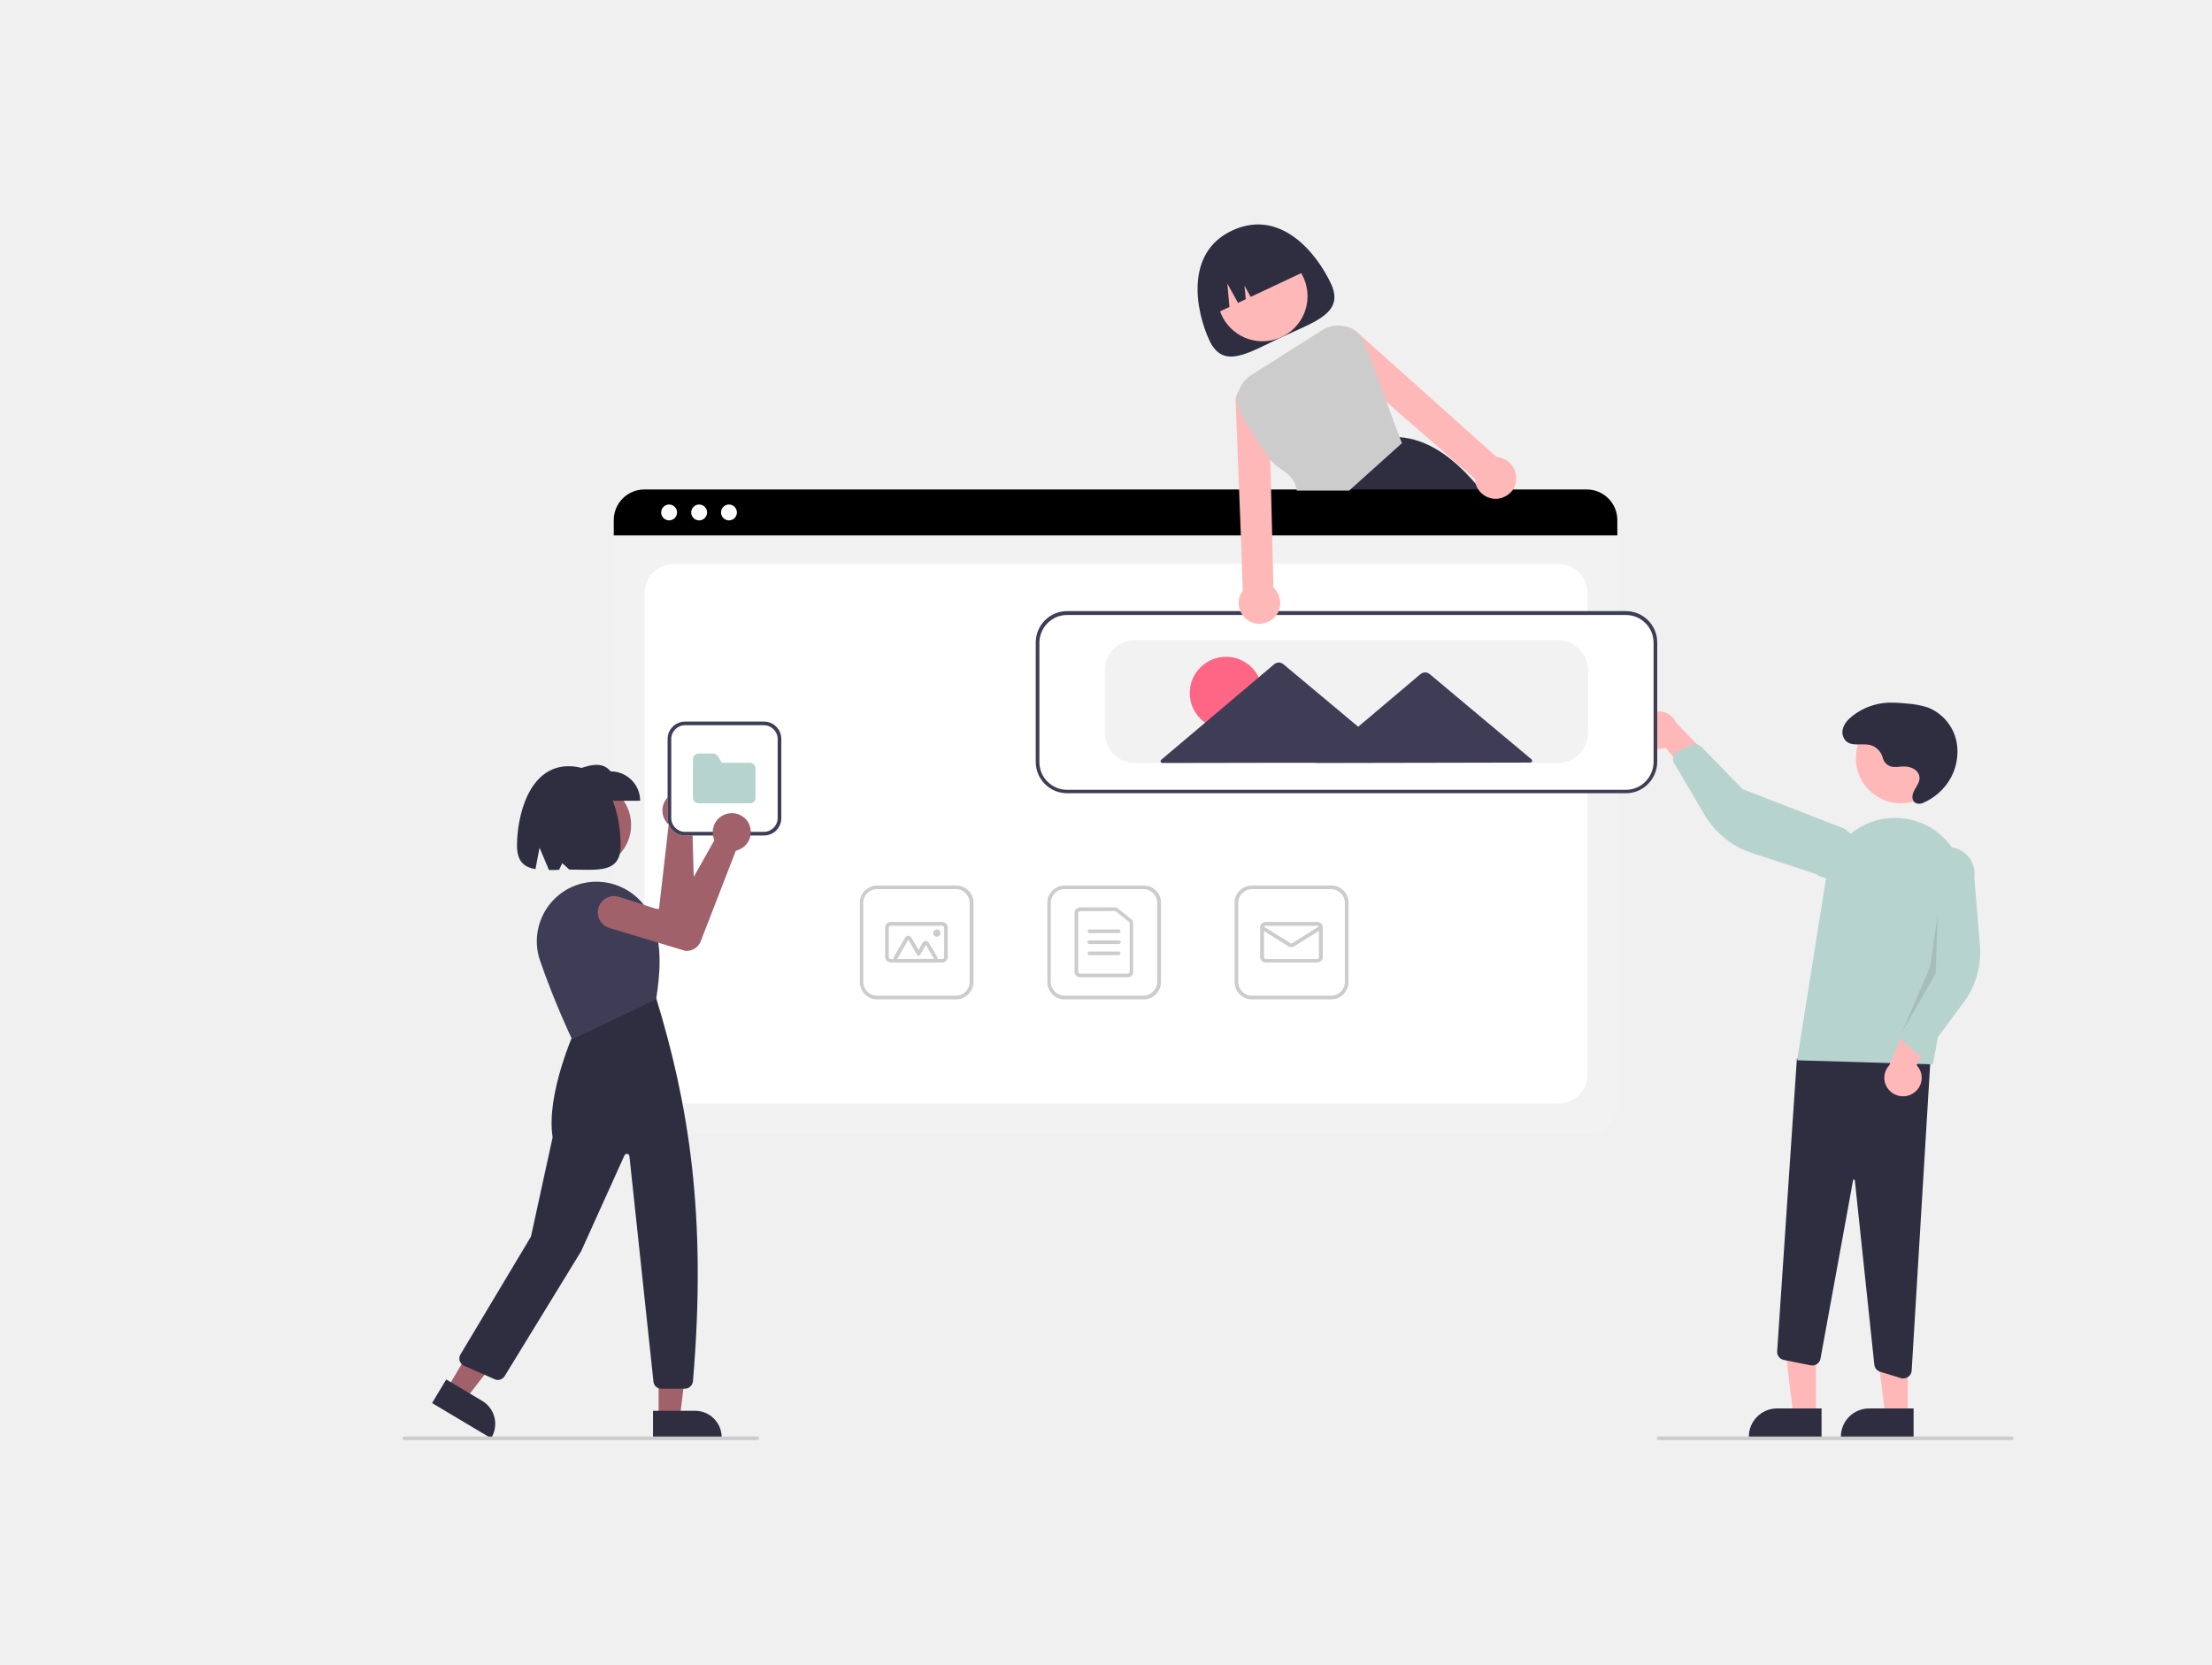
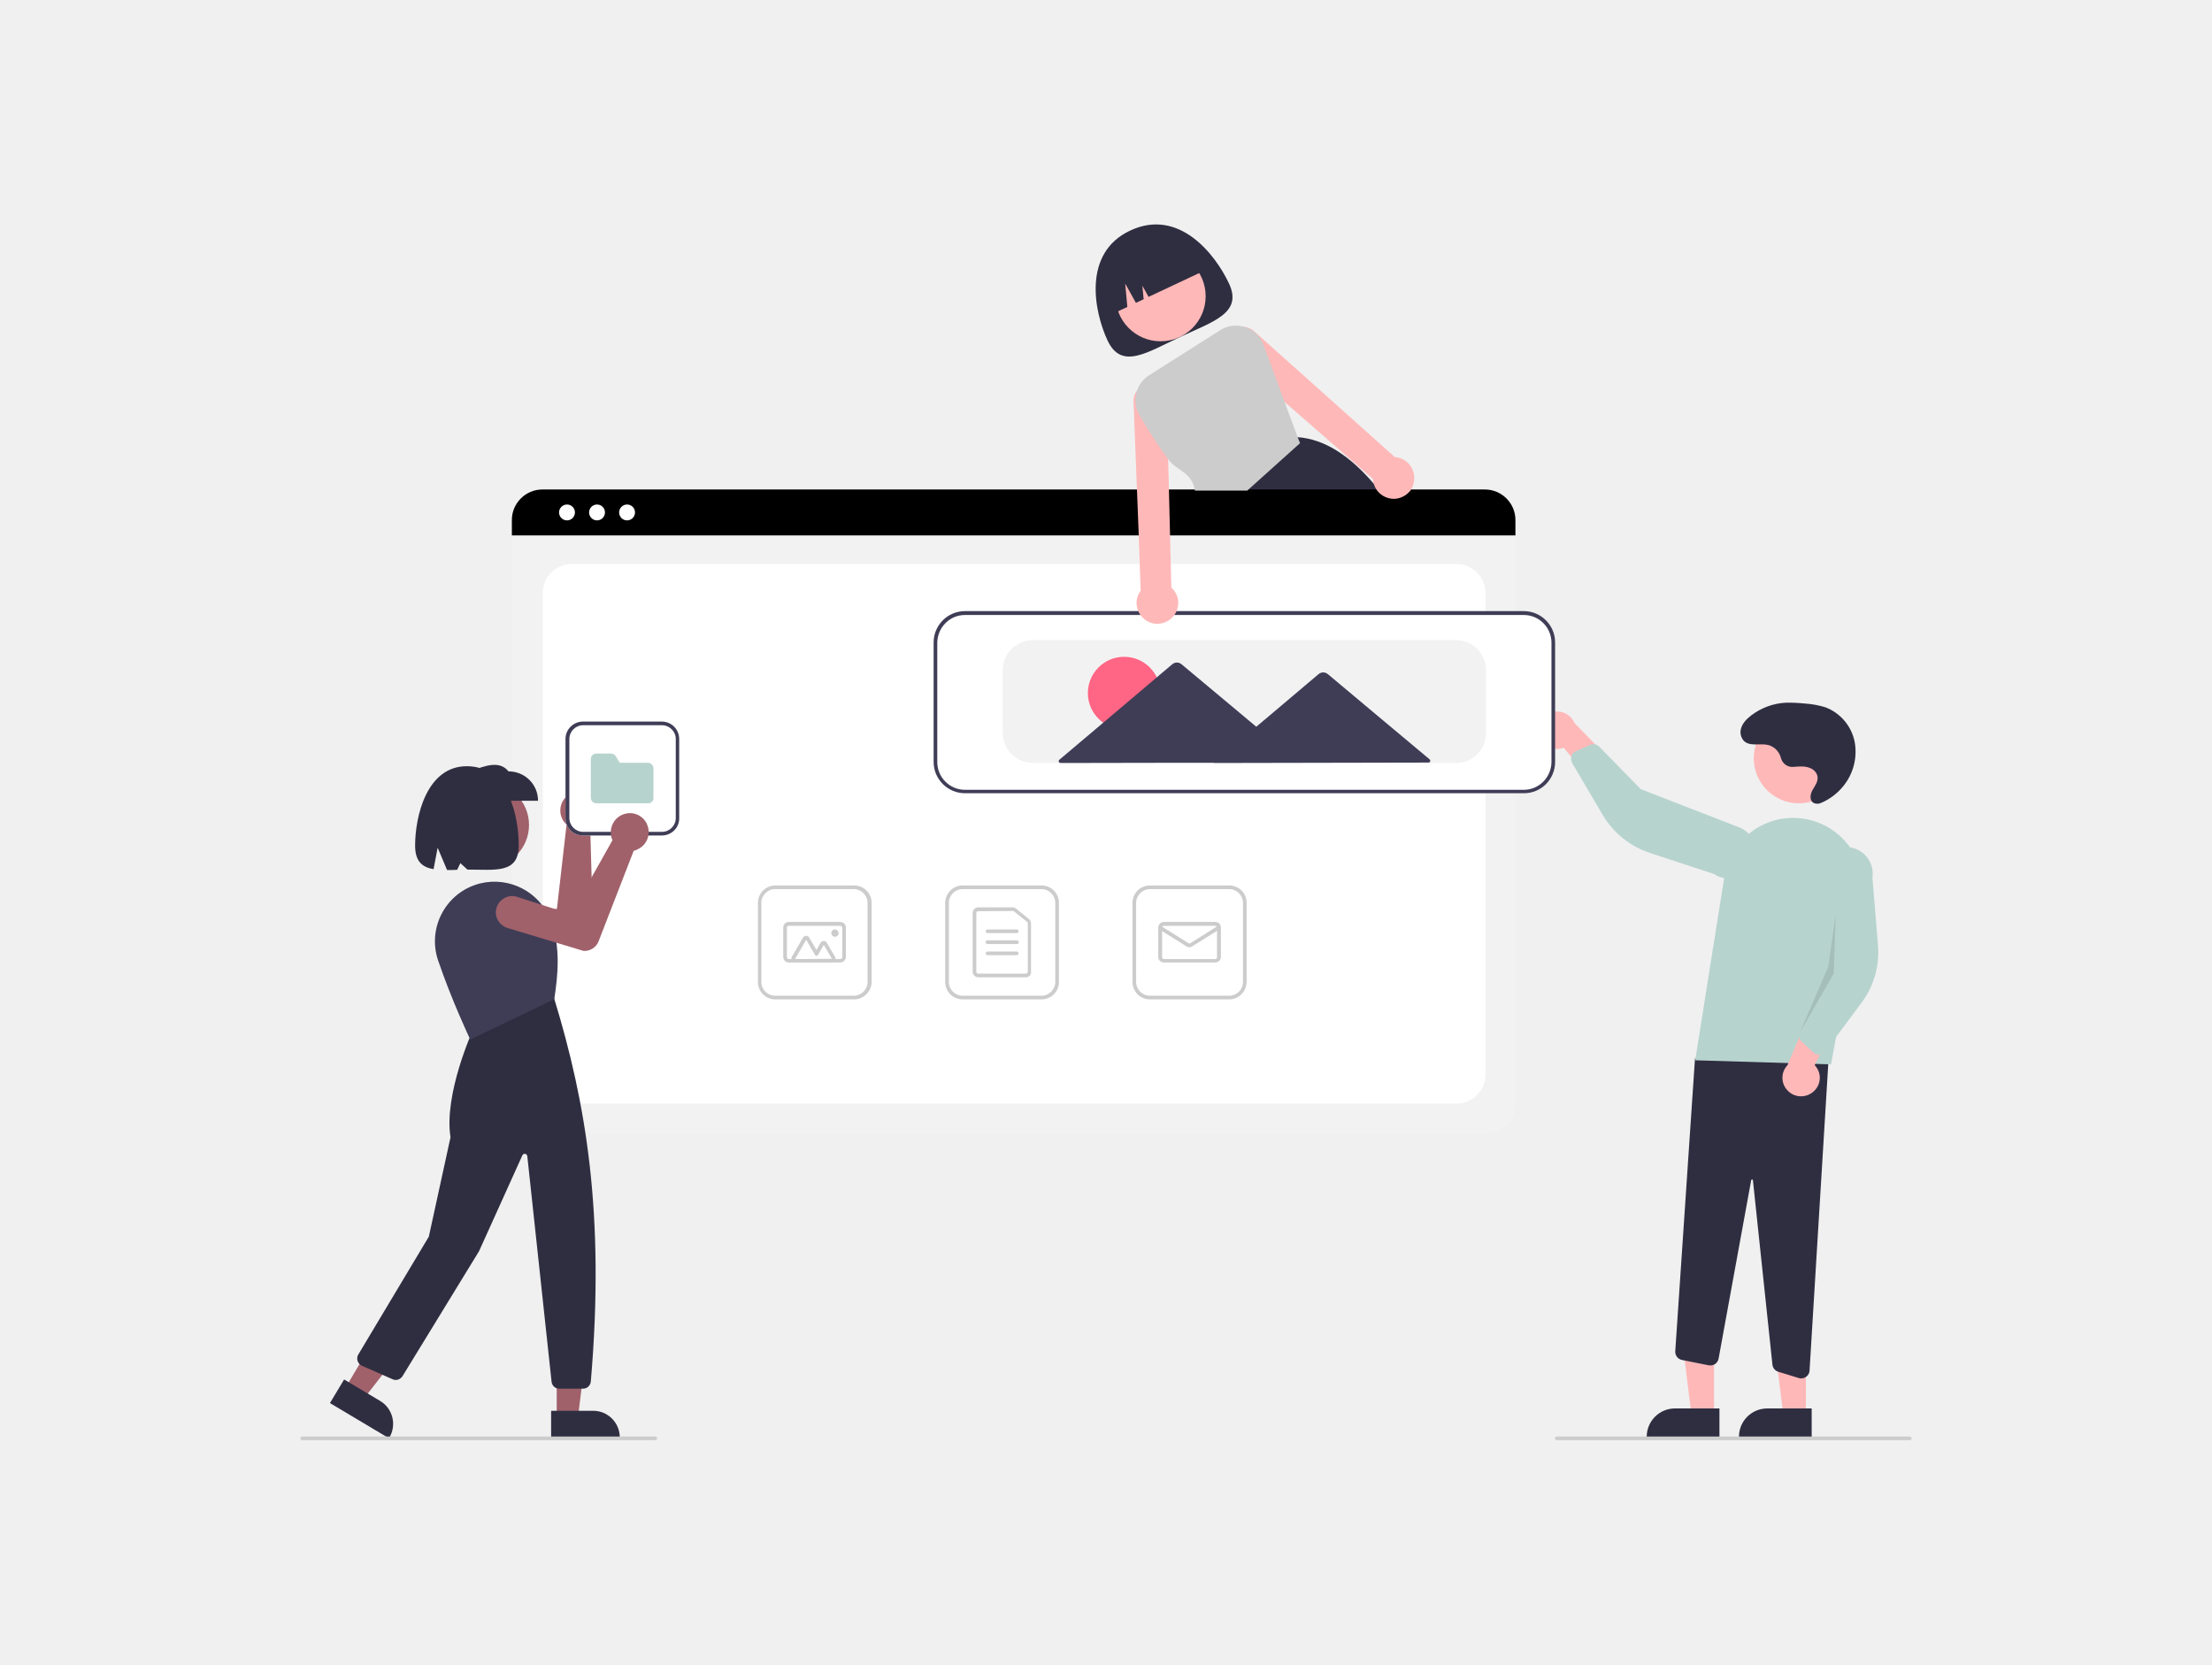
<svg xmlns="http://www.w3.org/2000/svg" version="1.1" id="Capa_1" x="0px" y="0px" viewBox="0 0 1031.1 776.1" style="enable-background:new 0 0 1031.1 776.1;" xml:space="preserve">
  <style type="text/css">
	.st0{fill:#2F2E41;}
	.st1{fill:#FFB8B8;}
	.st2{fill:#F2F2F2;}
	.st3{fill:#FFFFFF;}
	.st4{fill:#CCCCCC;}
	.st5{fill:#B7D3CE;}
	.st6{opacity:0.1;enable-background:new    ;}
	.st7{fill:#3F3D56;}
	.st8{fill:#FF6584;}
	.st9{fill:#A0616A;}
</style>
  <g id="Grupo_509">
-     <path id="Trazado_1062" class="st0" d="M620.4,132.2c6.4,13.7-7.2,17.6-22.8,24.9c-15.6,7.3-27.3,15.4-33.8,1.7   c-6.4-13.7-11.7-40.9,10.5-51.3C597.1,96.8,614,118.5,620.4,132.2z" />
-     <circle id="Elipse_178" class="st1" cx="588.5" cy="138.1" r="21" />
-     <path id="Trazado_1063" class="st0" d="M692.7,231.4c-0.7-0.9-1.5-1.9-2.2-2.8c-1-1.2-1.9-2.3-2.9-3.4   c-10.9-12.6-22.5-20.5-35.3-21.4h-0.2l-25.5,24.8l-8.6,8.4l0.2,0.5l4.7,11.6h81.8C701.1,243,697,237.1,692.7,231.4z" />
-     <path id="Trazado_1064" class="st0" d="M565.6,146.6L565.6,146.6l7.5-3.5l-1-10.9l5,9l3.6-1.7l-0.6-6.3l2.9,5.2l26.8-12.6l0,0   c-5.2-11.1-18.5-15.9-29.6-10.7l0,0l-3.9,1.9C565.2,122.2,560.4,135.5,565.6,146.6z" />
-     <path id="Trazado_1065" class="st2" d="M739.9,528.6H300.5c-7.8,0-14.1-6.3-14.1-14.1V250.4c0-5.7,4.6-10.4,10.3-10.4c0,0,0,0,0,0   h446.8c5.8,0,10.5,4.7,10.5,10.5v263.9C754,522.3,747.7,528.6,739.9,528.6L739.9,528.6z" />
-     <path id="Trazado_1066" class="st3" d="M314.2,514.5h412.1c7.6,0,13.7-6.1,13.7-13.7V276.6c0-7.6-6.1-13.7-13.7-13.7H314.2   c-7.6,0-13.7,6.1-13.7,13.7v224.2C300.4,508.3,306.6,514.5,314.2,514.5z" />
-     <path id="Trazado_1067" d="M753.9,249.6H286.1v-7.2c0-7.8,6.4-14.2,14.2-14.2h439.4c7.8,0,14.2,6.4,14.2,14.2V249.6z" />
-     <circle id="Elipse_179" class="st3" cx="311.9" cy="238.9" r="3.7" />
-     <circle id="Elipse_180" class="st3" cx="325.9" cy="238.9" r="3.7" />
-     <circle id="Elipse_181" class="st3" cx="339.8" cy="238.9" r="3.7" />
-     <path id="Trazado_1068" class="st4" d="M533.1,465.9h-36.8c-4.5,0-8.1-3.6-8.1-8.1v-36.9c0-4.5,3.7-8.1,8.1-8.1h36.8   c4.5,0,8.1,3.6,8.1,8.1v36.9C541.2,462.2,537.6,465.9,533.1,465.9z M496.2,414.5c-3.5,0-6.4,2.9-6.4,6.4l0,0v36.9   c0,3.5,2.9,6.4,6.4,6.4h36.8c3.5,0,6.4-2.9,6.4-6.4v-36.9c0-3.5-2.9-6.4-6.4-6.4l0,0L496.2,414.5z" />
-     <path id="Trazado_1069" class="st4" d="M525.8,455.6h-22.3c-1.4,0-2.6-1.1-2.6-2.6v-27.4c0-1.4,1.2-2.6,2.6-2.6h16.1   c0.6,0,1.2,0.2,1.6,0.6l6.1,4.9c0.6,0.5,0.9,1.2,0.9,2V453C528.3,454.4,527.2,455.6,525.8,455.6z M503.5,424.8   c-0.5,0-0.9,0.4-0.9,0.9V453c0,0.5,0.4,0.9,0.8,0.9h22.3c0.5,0,0.9-0.4,0.9-0.9v-22.5c0-0.3-0.1-0.5-0.3-0.7l-6.1-4.9   c-0.2-0.1-0.3-0.2-0.5-0.2L503.5,424.8z" />
-     <path id="Trazado_1070" class="st4" d="M521.5,435h-13.7c-0.5,0-0.8-0.4-0.8-0.9c0-0.4,0.3-0.7,0.7-0.8h13.8c0.5,0,0.8,0.5,0.8,0.9   C522.2,434.7,521.9,435,521.5,435z" />
-     <path id="Trazado_1071" class="st4" d="M521.5,440.1h-13.7c-0.5,0-0.9-0.4-0.9-0.8c0-0.5,0.4-0.9,0.8-0.9h13.8   c0.5,0,0.9,0.4,0.9,0.9C522.4,439.8,522,440.1,521.5,440.1z" />
-     <path id="Trazado_1072" class="st4" d="M521.5,445.3h-13.7c-0.5,0-0.8-0.4-0.8-0.9c0-0.4,0.3-0.7,0.7-0.8h13.8   c0.5,0,0.8,0.5,0.8,0.9C522.2,444.9,521.9,445.3,521.5,445.3z" />
-     <path id="Trazado_1073" class="st4" d="M620.5,465.9h-36.9c-4.5,0-8.1-3.6-8.1-8.1c0,0,0,0,0,0v-36.9c0-4.5,3.6-8.1,8.1-8.1   c0,0,0,0,0,0h36.9c4.5,0,8.1,3.6,8.1,8.1c0,0,0,0,0,0v36.9C628.6,462.2,625,465.9,620.5,465.9z M583.6,414.5   c-3.5,0-6.4,2.9-6.4,6.4v36.9c0,3.5,2.9,6.4,6.4,6.4h36.9c3.5,0,6.4-2.9,6.4-6.4v-36.9c0-3.5-2.9-6.4-6.4-6.4L583.6,414.5z" />
-     <path id="Trazado_1074" class="st4" d="M614,448.7h-24c-1.4,0-2.6-1.1-2.6-2.6v-13.7c0-1.4,1.2-2.6,2.6-2.6h24   c1.4,0,2.6,1.1,2.6,2.6l0,0v13.7C616.6,447.6,615.5,448.7,614,448.7z M590,431.6c-0.5,0-0.8,0.4-0.8,0.9v13.7   c0,0.5,0.4,0.9,0.8,0.9h24c0.5,0,0.8-0.4,0.8-0.9v-13.7c0-0.5-0.4-0.9-0.8-0.9H590z" />
-     <path id="Trazado_1075" class="st4" d="M602,441.6c-0.5,0-1-0.1-1.4-0.4l-12.8-8c-0.4-0.3-0.5-0.8-0.3-1.2c0.3-0.4,0.8-0.5,1.2-0.3   l0,0l12.8,8c0.3,0.2,0.6,0.2,0.9,0l12.7-8c0.4-0.3,0.9-0.1,1.2,0.3c0.3,0.4,0.1,0.9-0.3,1.2l0,0l-12.8,8   C603,441.4,602.6,441.6,602,441.6L602,441.6z" />
-     <path id="Trazado_1076" class="st4" d="M445.7,465.9h-36.8c-4.5,0-8.1-3.6-8.1-8.1v-36.9c0-4.5,3.7-8.1,8.1-8.1h36.8   c4.5,0,8.1,3.6,8.1,8.1v36.9C453.8,462.2,450.1,465.9,445.7,465.9z M408.8,414.5c-3.5,0-6.4,2.9-6.4,6.4l0,0v36.9   c0,3.5,2.9,6.4,6.4,6.4h36.8c3.5,0,6.4-2.9,6.4-6.4v-36.9c0-3.5-2.9-6.4-6.4-6.4l0,0L408.8,414.5z" />
-     <path id="Trazado_1077" class="st4" d="M439.2,448.7h-24c-1.4,0-2.6-1.1-2.6-2.6v-13.7c0-1.4,1.1-2.6,2.6-2.6l0,0h24   c1.4,0,2.6,1.1,2.6,2.6v13.7C441.8,447.6,440.6,448.7,439.2,448.7z M415.2,431.6c-0.5,0-0.9,0.4-0.9,0.9v13.7   c0,0.5,0.4,0.9,0.9,0.9h24c0.5,0,0.9-0.4,0.9-0.9v-13.7c0-0.5-0.4-0.9-0.9-0.9H415.2z" />
-     <path id="Trazado_1078" class="st4" d="M435.4,448.7h-17.2c-0.9,0-1.7-0.8-1.7-1.7c0-0.3,0.1-0.6,0.2-0.9l5.2-9   c0.5-0.8,1.5-1.1,2.3-0.6c0.3,0.1,0.5,0.4,0.6,0.6l3.4,5.8l1.9-3.4c0.5-0.8,1.5-1.1,2.3-0.6c0.3,0.2,0.5,0.4,0.6,0.6l3.8,6.5   c0.5,0.8,0.2,1.9-0.6,2.3c0,0,0,0,0,0C436,448.7,435.7,448.7,435.4,448.7L435.4,448.7z M435.4,447L435.4,447l-3.8-6.5l-2.7,4.7   c-0.2,0.3-0.4,0.4-0.7,0.4l0,0c-0.3,0-0.6-0.2-0.7-0.4l-4.1-7.1l-5.2,9L435.4,447z" />
-     <circle id="Elipse_182" class="st4" cx="436.7" cy="435" r="1.7" />
-     <path id="Trazado_1079" class="st1" d="M846.5,660H836l-5-40.5h15.5V660z" />
-     <path id="Trazado_1080" class="st0" d="M849.1,670.2h-33.9v-0.4c0-7.3,5.9-13.2,13.2-13.2h20.7L849.1,670.2z" />
-     <path id="Trazado_1081" class="st1" d="M889.3,660h-10.5l-5-40.5h15.5V660z" />
-     <path id="Trazado_1082" class="st0" d="M892,670.2h-33.9v-0.4c0-7.3,5.9-13.2,13.2-13.2H892V670.2z" />
-     <path id="Trazado_1083" class="st0" d="M886.2,642.5l-9.8-3c-1.5-0.5-2.5-1.7-2.7-3.3l-9.1-86c0-0.2-0.3-0.4-0.5-0.3   c-0.2,0-0.3,0.2-0.3,0.3l-15.2,83.2c-0.4,2.1-2.4,3.5-4.5,3.1c0,0,0,0,0,0H844l-12.5-2.5c-1.9-0.4-3.2-2.1-3.1-4l9.2-136.5   l62.7-6.8L891.1,639c-0.1,2.1-2,3.7-4.1,3.6C886.7,642.6,886.4,642.6,886.2,642.5L886.2,642.5z" />
-     <circle id="Elipse_183" class="st1" cx="886.1" cy="353.5" r="21" />
-     <path id="Trazado_1084" class="st5" d="M837.7,494.3l13.6-85.6c2.8-17.7,19.4-29.8,37.1-27c1.4,0.2,2.7,0.5,4,0.9l0,0   c16,4.6,25.9,20.7,22.8,37.1L901,496.2L837.7,494.3z" />
-     <path id="Trazado_1085" class="st1" d="M891.9,509.6c4-2.6,5.1-8,2.4-11.9c0,0,0,0,0,0c-0.3-0.4-0.6-0.8-0.9-1.2l14-27.2l-15.8,1.7   l-10.9,25.6c-3.3,3.5-3.1,9,0.5,12.2C884.1,511.5,888.6,511.9,891.9,509.6L891.9,509.6z" />
-     <path id="Trazado_1086" class="st5" d="M894.9,491.7c-0.8-0.1-1.5-0.5-2.1-1l-5.4-5c-1.2-1.1-1.6-2.8-0.9-4.3l10.7-25.5l-1.5-50.3   c0.9-6.8,7.2-11.6,14-10.6s11.6,7.2,10.6,14l2.6,31.6c0.8,9.6-1.9,19.2-7.7,26.9l-16.8,22.6c-0.6,0.9-1.6,1.4-2.7,1.6   C895.5,491.7,895.2,491.7,894.9,491.7z" />
-     <path id="Trazado_1087" class="st1" d="M764.9,342.1c0.9,4.7,5.4,7.8,10,6.9c0.5-0.1,1-0.2,1.5-0.4l19.6,23.5l4.6-15.2l-19.3-20   c-1.9-4.4-7-6.4-11.4-4.5C766.2,334,764.1,338.1,764.9,342.1z" />
-     <path id="Trazado_1088" class="st5" d="M780.2,351.8c0.4-0.7,1-1.2,1.7-1.5l6.7-3c1.5-0.7,3.2-0.3,4.4,0.8l19.3,19.8l46.9,18.2   c6.1,3.2,8.4,10.7,5.3,16.8c-3.2,6.1-10.7,8.4-16.8,5.3c-0.4-0.2-0.8-0.4-1.1-0.7l0,0l-30.1-9.9c-9.1-3-16.9-9.3-21.8-17.5   l-14.3-24.3c-0.6-0.9-0.7-2.1-0.4-3.1C780,352.3,780.1,352.1,780.2,351.8L780.2,351.8z" />
-     <path id="Trazado_1089" class="st6" d="M903.2,426.5l-0.9,27.4l-15.8,27.4l13.2-30.6L903.2,426.5z" />
-     <path id="Trazado_1090" class="st0" d="M883.7,357.5c-2.7,0.4-5.3-1.4-6-4c-0.7-3-3-5.4-6-6.2c-3.9-0.9-8.6,0.9-11.4-2   c-1.2-1.4-1.7-3.2-1.4-5c0.5-2.8,2.6-5,4.8-6.7c4.7-3.6,10.3-5.7,16.2-6c3-0.1,6.1,0.1,9.1,0.4c3.2,0.2,6.3,0.8,9.3,1.7   c7,2.6,12.2,8.7,13.7,16c1.4,7.3-0.5,14.9-5.2,20.7c-2.8,3.5-6.4,6.2-10.4,7.9c-1,0.5-2.1,0.5-3.1,0.2c-2.5-1-2.1-4.1-0.9-6.2   c1.2-2.2,3.1-4.4,2.1-7.1c-0.5-1.3-1.5-2.3-2.7-2.9c-2.5-1.3-5.3-1-8-0.7L883.7,357.5z" />
-     <path id="Trazado_1091" class="st3" d="M757.9,369.4H497.4c-7.8,0-14.1-6.3-14.1-14.1v-55.7c0-7.8,6.3-14.1,14.1-14.1h260.5   c7.8,0,14.1,6.3,14.1,14.1v55.7C772,363,765.7,369.4,757.9,369.4z" />
-     <path id="Trazado_1092" class="st7" d="M757.9,369.8H497.4c-8,0-14.6-6.5-14.6-14.6v-55.7c0-8,6.5-14.6,14.6-14.6h260.5   c8,0,14.6,6.5,14.6,14.6v55.7C772.4,363.3,765.9,369.8,757.9,369.8z M497.4,286.7c-7.1,0-12.8,5.8-12.9,12.9v55.7   c0,7.1,5.8,12.9,12.9,12.9h260.5c7.1,0,12.8-5.8,12.9-12.9v-55.7c0-7.1-5.8-12.9-12.9-12.9H497.4z" />
-     <path id="Trazado_1093" class="st2" d="M726.2,355.7H529.1c-7.8,0-14.1-6.3-14.1-14.1v-29.1c0-7.8,6.3-14.1,14.1-14.1h197.1   c7.8,0,14.1,6.3,14.1,14.1v29.1C740.3,349.3,734,355.7,726.2,355.7L726.2,355.7z" />
-     <circle id="Elipse_184" class="st8" cx="571.5" cy="323.1" r="16.9" />
-     <path id="Trazado_1094" class="st7" d="M713.9,354l-23.9-20l-23.5-19.7c-1.3-1.1-3.1-1.1-4.4,0L638.8,334l-5.7,4.8l-8.6-7.2   l-26.2-21.9c-1.3-1.1-3.1-1.1-4.4,0l-26.1,22.1l-26.5,22.4c-0.4,0.3-0.4,0.8-0.1,1.2c0.2,0.2,0.4,0.3,0.7,0.3l54.3-0.1h17.2   l-0.2,0.1l51.3-0.1l48.9-0.1c0.5,0,0.8-0.4,0.8-0.8c0,0,0,0,0,0c0-0.3-0.1-0.5-0.3-0.7L713.9,354z" />
-     <path id="Trazado_1095" class="st4" d="M937.7,671.4H773.2c-0.5,0-0.9-0.4-0.9-0.8s0.4-0.9,0.8-0.9h164.6c0.5,0,0.9,0.4,0.9,0.9   C938.5,671.1,938.2,671.4,937.7,671.4z" />
-     <path id="Trazado_1096" class="st1" d="M705.3,217.7c-1.4-2.3-3.6-3.8-6.2-4.4c-0.5-0.1-0.9-0.2-1.4-0.2l-65.3-58.4   c-1.3-1.3-3-2.1-4.8-2.3c-0.4,0-0.7,0-1.1,0c-4.3,0.2-7.6,3.8-7.4,8.1c0.1,1.9,0.9,3.8,2.3,5.2l25,21.8l41.1,35.8   c0,0.7,0.1,1.3,0.3,2c1,3.9,4.3,6.7,8.3,7.2c1.8,0.2,3.6-0.1,5.2-0.9c1.3-0.6,2.4-1.5,3.3-2.5c0.1-0.1,0.2-0.2,0.3-0.3   C707.2,225.5,707.4,221.1,705.3,217.7L705.3,217.7z" />
-     <path id="Trazado_1097" class="st1" d="M593.6,273.9l-0.6-24.7l-0.5-20.5l-0.4-14.4l-0.7-28c-0.4-4.3-4.2-7.4-8.5-7   c-1.9,0.2-3.7,1.1-5,2.5c-0.2,0.3-0.4,0.5-0.6,0.8c-1.1,1.5-1.5,3.4-1.3,5.2l1.6,40.9l0.8,20.5l0.9,26.2c-0.3,0.4-0.5,0.8-0.8,1.2   c-2.5,4.7-0.6,10.6,4.1,13.1c4.7,2.5,10.6,0.6,13.1-4.1C597.7,281.6,596.8,276.9,593.6,273.9z" />
-     <path id="Trazado_1098" class="st4" d="M652.4,203.8l-6.1-16.4l-9.8-26.6c-1.4-3.9-4.6-7-8.5-8.3l-0.5-0.1c-3.8-1.2-8-0.6-11.3,1.6   l-33,20.9c-6.3,4-8.3,12.3-4.5,18.7c4.1,7.1,8.6,14.1,13.5,20.7c3.8,5.2,11,5.8,12.3,14.4h24.4l24.6-22.1L652.4,203.8z" />
-     <circle id="Elipse_185" class="st9" cx="274.3" cy="384.6" r="19.9" />
-     <path id="Trazado_1099" class="st9" d="M323.1,370.9c0.2,0.2,0.4,0.3,0.6,0.5c3.6,3.4,3.7,9,0.4,12.6c-0.2,0.2-0.5,0.5-0.7,0.7   c-0.2,0.2-0.5,0.4-0.7,0.5l1.3,45.4c0.1,3-1.9,5.8-4.8,6.7h-0.1l-36.8,3.9c-4.2,0.4-7.9-2.7-8.3-6.9c-0.4-4.2,2.7-7.9,6.9-8.3   l26.3-2.3l4.5-39.3c-0.3-0.3-0.6-0.6-0.8-0.8c-3.2-3.7-2.7-9.4,1-12.5C315,368.3,319.7,368.2,323.1,370.9L323.1,370.9z" />
-     <path id="Trazado_1100" class="st9" d="M307,660.9h9.9l4.7-38.2H307L307,660.9z" />
-     <path id="Trazado_1101" class="st0" d="M304.5,657.7H324c6.9,0,12.4,5.6,12.4,12.4l0,0l0,0v0.4h-32V657.7z" />
-     <path id="Trazado_1102" class="st9" d="M208.5,647.2l8.5,5.1l23.6-30.4l-12.6-7.5L208.5,647.2z" />
-     <path id="Trazado_1103" class="st0" d="M208,643.1l16.8,10l0,0c5.9,3.5,7.8,11.2,4.3,17.1c0,0,0,0,0,0l0,0l-0.2,0.3l-27.5-16.4   L208,643.1z" />
-     <path id="Trazado_1104" class="st0" d="M319.3,647.4h-11.1c-1.9,0-3.4-1.4-3.6-3.3L293.4,539c-0.1-0.7-0.7-1.2-1.3-1.1   c-0.4,0-0.8,0.3-1,0.7l-20.2,44.7l-35.7,58.3c-1,1.5-2.9,2.2-4.6,1.4l-14.3-6.3c-1.8-0.8-2.7-3-1.9-4.8c0.1-0.1,0.1-0.3,0.2-0.4   l32.9-55l10.1-46.3c-3.2-20.1,10.4-50,10.6-50.3l0.1-0.1l37.4-14.6l0.2,0.2c14.8,48.4,23.8,100.5,17.1,178.7   C322.7,645.9,321.2,647.4,319.3,647.4z" />
-     <path id="Trazado_1105" class="st7" d="M266.7,484.6l-0.2-0.4c-0.1-0.2-8.4-17.7-14.8-36.5c-4.9-14.5,2.9-30.3,17.4-35.2   c0.8-0.3,1.6-0.5,2.4-0.7l0,0c13.5-3.2,27.3,3.9,32.5,16.8c5.1,12.7,3.5,26.3,1.9,37v0.2l-0.2,0.1L266.7,484.6z" />
-     <path id="Trazado_1106" class="st0" d="M298.4,373.3h-31.5v-13.7c6.9-2.8,13.7-5.1,17.7,0C292.2,359.6,298.4,365.7,298.4,373.3   C298.4,373.3,298.4,373.3,298.4,373.3L298.4,373.3z" />
-     <path id="Trazado_1107" class="st0" d="M265.1,357.2c-18.8,0-24.1,23.6-24.1,37c0,7.5,3.4,10.1,8.6,11l1.9-10l4.4,10.4   c1.5,0,3,0,4.7-0.1l1.5-3.1l3.3,3c13.2,0,23.9,2,23.9-11.3S284.6,357.2,265.1,357.2z" />
-     <path id="Trazado_1108" class="st4" d="M353,671.4H188.5c-0.5,0-0.9-0.4-0.9-0.8s0.4-0.9,0.8-0.9H353c0.5,0,0.9,0.4,0.9,0.8   S353.5,671.4,353,671.4L353,671.4L353,671.4z" />
-     <path id="Trazado_1109" class="st3" d="M356.1,389.5h-36.8c-4.5,0-8.1-3.6-8.1-8.1v-36.9c0-4.5,3.7-8.1,8.1-8.1h36.8   c4.5,0,8.1,3.6,8.1,8.1v36.9C364.2,385.9,360.6,389.5,356.1,389.5z" />
-     <path id="Trazado_1110" class="st7" d="M356.1,389.5h-36.8c-4.5,0-8.1-3.6-8.1-8.1v-36.9c0-4.5,3.7-8.1,8.1-8.1h36.8   c4.5,0,8.1,3.6,8.1,8.1v36.9C364.2,385.9,360.6,389.5,356.1,389.5z M319.3,338.1c-3.5,0-6.4,2.9-6.4,6.4v36.9   c0,3.5,2.9,6.4,6.4,6.4h36.8c3.5,0,6.4-2.9,6.4-6.4v-36.9c0-3.5-2.9-6.4-6.4-6.4L319.3,338.1z" />
-     <path id="Trazado_1111" class="st5" d="M349.6,374.5h-24c-1.4,0-2.6-1.1-2.6-2.6v-18c0-1.4,1.1-2.6,2.6-2.6h6.8   c0.9,0,1.7,0.5,2.2,1.2l1.9,3.1h13.1c1.4,0,2.6,1.2,2.6,2.6V372C352.2,373.4,351.1,374.5,349.6,374.5L349.6,374.5z" />
-     <path id="Trazado_1112" class="st9" d="M348.9,383.6c0.1,0.2,0.2,0.4,0.3,0.7c2,4.5,0,9.7-4.5,11.7c0,0,0,0,0,0   c-0.3,0.1-0.6,0.3-0.9,0.4c-0.3,0.1-0.6,0.2-0.8,0.2l-16.4,42.3c-1.1,2.8-4,4.6-7,4.4h-0.1L284,432.6c-4-1.3-6.3-5.5-5-9.5   c1.3-4,5.5-6.3,9.5-5l0,0l0,0l25.1,8.1l19.4-34.5c-0.2-0.4-0.3-0.7-0.4-1.1c-1.4-4.7,1.2-9.7,5.9-11.1   C342.5,378.2,346.9,380,348.9,383.6L348.9,383.6z" />
+     <path id="Trazado_1062" class="st0" d="M572.9,132.2c6.4,13.7-7.2,17.6-22.8,24.9c-15.6,7.3-27.3,15.4-33.8,1.7   c-6.4-13.7-11.7-40.9,10.5-51.3C549.5,96.8,566.5,118.5,572.9,132.2z" />
+     <circle id="Elipse_178" class="st1" cx="541" cy="138.1" r="21" />
+     <path id="Trazado_1063" class="st0" d="M645.2,231.4c-0.7-0.9-1.5-1.9-2.2-2.8c-1-1.2-1.9-2.3-2.9-3.4   c-10.9-12.6-22.5-20.5-35.3-21.4h-0.2L579,228.6l-8.6,8.4l0.2,0.5l4.7,11.6h81.8C653.5,243,649.5,237.1,645.2,231.4z" />
+     <path id="Trazado_1064" class="st0" d="M518,146.6L518,146.6l7.5-3.5l-1-10.9l5,9l3.6-1.7l-0.6-6.3l2.9,5.2l26.8-12.6l0,0   c-5.2-11.1-18.5-15.9-29.6-10.7l0,0l-3.9,1.9C517.7,122.2,512.9,135.5,518,146.6z" />
+     <path id="Trazado_1065" class="st2" d="M692.4,528.6H252.9c-7.8,0-14.1-6.3-14.1-14.1V250.4c0-5.7,4.6-10.4,10.3-10.4l0,0H696   c5.8,0,10.5,4.7,10.5,10.5v263.9C706.5,522.3,700.2,528.6,692.4,528.6L692.4,528.6z" />
+     <path id="Trazado_1066" class="st3" d="M266.7,514.5h412.1c7.6,0,13.7-6.1,13.7-13.7V276.6c0-7.6-6.1-13.7-13.7-13.7H266.7   c-7.6,0-13.7,6.1-13.7,13.7v224.2C252.8,508.3,259,514.5,266.7,514.5z" />
+     <path id="Trazado_1067" d="M706.4,249.6H238.6v-7.2c0-7.8,6.4-14.2,14.2-14.2h439.4c7.8,0,14.2,6.4,14.2,14.2V249.6z" />
+     <circle id="Elipse_179" class="st3" cx="264.3" cy="238.9" r="3.7" />
+     <circle id="Elipse_180" class="st3" cx="278.3" cy="238.9" r="3.7" />
+     <circle id="Elipse_181" class="st3" cx="292.3" cy="238.9" r="3.7" />
+     <path id="Trazado_1068" class="st4" d="M485.5,465.9h-36.8c-4.5,0-8.1-3.6-8.1-8.1v-36.9c0-4.5,3.7-8.1,8.1-8.1h36.8   c4.5,0,8.1,3.6,8.1,8.1v36.9C493.7,462.2,490,465.9,485.5,465.9z M448.7,414.5c-3.5,0-6.4,2.9-6.4,6.4l0,0v36.9   c0,3.5,2.9,6.4,6.4,6.4h36.8c3.5,0,6.4-2.9,6.4-6.4v-36.9c0-3.5-2.9-6.4-6.4-6.4l0,0H448.7z" />
+     <path id="Trazado_1069" class="st4" d="M478.3,455.6H456c-1.4,0-2.6-1.1-2.6-2.6v-27.4c0-1.4,1.2-2.6,2.6-2.6H472   c0.6,0,1.2,0.2,1.6,0.6l6.1,4.9c0.6,0.5,0.9,1.2,0.9,2V453C480.8,454.4,479.7,455.6,478.3,455.6z M456,424.8   c-0.5,0-0.9,0.4-0.9,0.9V453c0,0.5,0.4,0.9,0.8,0.9h22.3c0.5,0,0.9-0.4,0.9-0.9v-22.5c0-0.3-0.1-0.5-0.3-0.7l-6.1-4.9   c-0.2-0.1-0.3-0.2-0.5-0.2L456,424.8z" />
+     <path id="Trazado_1070" class="st4" d="M474,435h-13.7c-0.5,0-0.8-0.4-0.8-0.9c0-0.4,0.3-0.7,0.7-0.8H474c0.5,0,0.8,0.5,0.8,0.9   C474.7,434.7,474.4,435,474,435z" />
+     <path id="Trazado_1071" class="st4" d="M474,440.1h-13.7c-0.5,0-0.9-0.4-0.9-0.8c0-0.5,0.4-0.9,0.8-0.9H474c0.5,0,0.9,0.4,0.9,0.9   C474.9,439.8,474.5,440.1,474,440.1z" />
+     <path id="Trazado_1072" class="st4" d="M474,445.3h-13.7c-0.5,0-0.8-0.4-0.8-0.9c0-0.4,0.3-0.7,0.7-0.8H474c0.5,0,0.8,0.5,0.8,0.9   C474.7,444.9,474.4,445.3,474,445.3z" />
+     <path id="Trazado_1073" class="st4" d="M573,465.9H536c-4.5,0-8.1-3.6-8.1-8.1l0,0v-36.9c0-4.5,3.6-8.1,8.1-8.1l0,0H573   c4.5,0,8.1,3.6,8.1,8.1l0,0v36.9C581,462.2,577.5,465.9,573,465.9z M536,414.5c-3.5,0-6.4,2.9-6.4,6.4v36.9c0,3.5,2.9,6.4,6.4,6.4   H573c3.5,0,6.4-2.9,6.4-6.4v-36.9c0-3.5-2.9-6.4-6.4-6.4H536z" />
+     <path id="Trazado_1074" class="st4" d="M566.5,448.7h-24c-1.4,0-2.6-1.1-2.6-2.6v-13.7c0-1.4,1.2-2.6,2.6-2.6h24   c1.4,0,2.6,1.1,2.6,2.6l0,0v13.7C569,447.6,568,448.7,566.5,448.7z M542.5,431.6c-0.5,0-0.8,0.4-0.8,0.9v13.7   c0,0.5,0.4,0.9,0.8,0.9h24c0.5,0,0.8-0.4,0.8-0.9v-13.7c0-0.5-0.4-0.9-0.8-0.9H542.5z" />
+     <path id="Trazado_1075" class="st4" d="M554.5,441.6c-0.5,0-1-0.1-1.4-0.4l-12.8-8c-0.4-0.3-0.5-0.8-0.3-1.2   c0.3-0.4,0.8-0.5,1.2-0.3l0,0l12.8,8c0.3,0.2,0.6,0.2,0.9,0l12.7-8c0.4-0.3,0.9-0.1,1.2,0.3s0.1,0.9-0.3,1.2l0,0l-12.8,8   C555.5,441.4,555,441.6,554.5,441.6L554.5,441.6z" />
+     <path id="Trazado_1076" class="st4" d="M398.2,465.9h-36.8c-4.5,0-8.1-3.6-8.1-8.1v-36.9c0-4.5,3.7-8.1,8.1-8.1h36.8   c4.5,0,8.1,3.6,8.1,8.1v36.9C406.3,462.2,402.5,465.9,398.2,465.9z M361.3,414.5c-3.5,0-6.4,2.9-6.4,6.4l0,0v36.9   c0,3.5,2.9,6.4,6.4,6.4H398c3.5,0,6.4-2.9,6.4-6.4v-36.9c0-3.5-2.9-6.4-6.4-6.4l0,0H361.3z" />
+     <path id="Trazado_1077" class="st4" d="M391.7,448.7h-24c-1.4,0-2.6-1.1-2.6-2.6v-13.7c0-1.4,1.1-2.6,2.6-2.6l0,0h24   c1.4,0,2.6,1.1,2.6,2.6v13.7C394.3,447.6,393,448.7,391.7,448.7z M367.7,431.6c-0.5,0-0.9,0.4-0.9,0.9v13.7c0,0.5,0.4,0.9,0.9,0.9   h24c0.5,0,0.9-0.4,0.9-0.9v-13.7c0-0.5-0.4-0.9-0.9-0.9H367.7z" />
+     <path id="Trazado_1078" class="st4" d="M387.8,448.7h-17.2c-0.9,0-1.7-0.8-1.7-1.7c0-0.3,0.1-0.6,0.2-0.9l5.2-9   c0.5-0.8,1.5-1.1,2.3-0.6c0.3,0.1,0.5,0.4,0.6,0.6l3.4,5.8l1.9-3.4c0.5-0.8,1.5-1.1,2.3-0.6c0.3,0.2,0.5,0.4,0.6,0.6l3.8,6.5   c0.5,0.8,0.2,1.9-0.6,2.3l0,0C388.5,448.7,388.2,448.7,387.8,448.7L387.8,448.7z M387.8,447L387.8,447l-3.8-6.5l-2.7,4.7   c-0.2,0.3-0.4,0.4-0.7,0.4l0,0c-0.3,0-0.6-0.2-0.7-0.4l-4.1-7.1l-5.2,9L387.8,447z" />
+     <circle id="Elipse_182" class="st4" cx="389.2" cy="435" r="1.7" />
+     <path id="Trazado_1079" class="st1" d="M799,660h-10.5l-5-40.5H799V660z" />
+     <path id="Trazado_1080" class="st0" d="M801.5,670.2h-33.9v-0.4c0-7.3,5.9-13.2,13.2-13.2h20.7V670.2z" />
+     <path id="Trazado_1081" class="st1" d="M841.8,660h-10.5l-5-40.5h15.5V660z" />
+     <path id="Trazado_1082" class="st0" d="M844.5,670.2h-33.9v-0.4c0-7.3,5.9-13.2,13.2-13.2h20.7V670.2z" />
+     <path id="Trazado_1083" class="st0" d="M838.7,642.5l-9.8-3c-1.5-0.5-2.5-1.7-2.7-3.3l-9.1-86c0-0.2-0.3-0.4-0.5-0.3   c-0.2,0-0.3,0.2-0.3,0.3l-15.2,83.2c-0.4,2.1-2.4,3.5-4.5,3.1l0,0h-0.1L784,634c-1.9-0.4-3.2-2.1-3.1-4l9.2-136.5l62.7-6.8   L843.5,639c-0.1,2.1-2,3.7-4.1,3.6C839.2,642.6,838.9,642.6,838.7,642.5L838.7,642.5z" />
+     <circle id="Elipse_183" class="st1" cx="838.5" cy="353.5" r="21" />
+     <path id="Trazado_1084" class="st5" d="M790.2,494.3l13.6-85.6c2.8-17.7,19.4-29.8,37.1-27c1.4,0.2,2.7,0.5,4,0.9l0,0   c16,4.6,25.9,20.7,22.8,37.1l-14.2,76.5L790.2,494.3z" />
+     <path id="Trazado_1085" class="st1" d="M844.4,509.6c4-2.6,5.1-8,2.4-11.9l0,0c-0.3-0.4-0.6-0.8-0.9-1.2l14-27.2l-15.8,1.7   l-10.9,25.6c-3.3,3.5-3.1,9,0.5,12.2C836.5,511.5,841,511.9,844.4,509.6L844.4,509.6z" />
+     <path id="Trazado_1086" class="st5" d="M847.4,491.7c-0.8-0.1-1.5-0.5-2.1-1l-5.4-5c-1.2-1.1-1.6-2.8-0.9-4.3l10.7-25.5l-1.5-50.3   c0.9-6.8,7.2-11.6,14-10.6s11.6,7.2,10.6,14l2.6,31.6c0.8,9.6-1.9,19.2-7.7,26.9l-16.8,22.6c-0.6,0.9-1.6,1.4-2.7,1.6   C848,491.7,847.7,491.7,847.4,491.7z" />
+     <path id="Trazado_1087" class="st1" d="M717.4,342.1c0.9,4.7,5.4,7.8,10,6.9c0.5-0.1,1-0.2,1.5-0.4l19.6,23.5l4.6-15.2l-19.3-20   c-1.9-4.4-7-6.4-11.4-4.5C718.7,334,716.5,338.1,717.4,342.1z" />
+     <path id="Trazado_1088" class="st5" d="M732.7,351.8c0.4-0.7,1-1.2,1.7-1.5l6.7-3c1.5-0.7,3.2-0.3,4.4,0.8l19.3,19.8l46.9,18.2   c6.1,3.2,8.4,10.7,5.3,16.8c-3.2,6.1-10.7,8.4-16.8,5.3c-0.4-0.2-0.8-0.4-1.1-0.7l0,0l-30.1-9.9c-9.1-3-16.9-9.3-21.8-17.5   l-14.3-24.3c-0.6-0.9-0.7-2.1-0.4-3.1C732.5,352.3,732.5,352.1,732.7,351.8L732.7,351.8z" />
+     <path id="Trazado_1089" class="st6" d="M855.7,426.5l-0.9,27.4L839,481.3l13.2-30.6L855.7,426.5z" />
+     <path id="Trazado_1090" class="st0" d="M836.2,357.5c-2.7,0.4-5.3-1.4-6-4c-0.7-3-3-5.4-6-6.2c-3.9-0.9-8.6,0.9-11.4-2   c-1.2-1.4-1.7-3.2-1.4-5c0.5-2.8,2.6-5,4.8-6.7c4.7-3.6,10.3-5.7,16.2-6c3-0.1,6.1,0.1,9.1,0.4c3.2,0.2,6.3,0.8,9.3,1.7   c7,2.6,12.2,8.7,13.7,16c1.4,7.3-0.5,14.9-5.2,20.7c-2.8,3.5-6.4,6.2-10.4,7.9c-1,0.5-2.1,0.5-3.1,0.2c-2.5-1-2.1-4.1-0.9-6.2   c1.2-2.2,3.1-4.4,2.1-7.1c-0.5-1.3-1.5-2.3-2.7-2.9C841.7,357,838.9,357.3,836.2,357.5L836.2,357.5z" />
+     <path id="Trazado_1091" class="st3" d="M710.4,369.4H449.8c-7.8,0-14.1-6.3-14.1-14.1v-55.7c0-7.8,6.3-14.1,14.1-14.1h260.5   c7.8,0,14.1,6.3,14.1,14.1v55.7C724.5,363,718.2,369.4,710.4,369.4z" />
+     <path id="Trazado_1092" class="st7" d="M710.4,369.8H449.8c-8,0-14.6-6.5-14.6-14.6v-55.7c0-8,6.5-14.6,14.6-14.6h260.5   c8,0,14.6,6.5,14.6,14.6v55.7C724.9,363.3,718.4,369.8,710.4,369.8z M449.8,286.7c-7.1,0-12.8,5.8-12.9,12.9v55.7   c0,7.1,5.8,12.9,12.9,12.9h260.5c7.1,0,12.8-5.8,12.9-12.9v-55.7c0-7.1-5.8-12.9-12.9-12.9H449.8z" />
+     <path id="Trazado_1093" class="st2" d="M678.7,355.7H481.5c-7.8,0-14.1-6.3-14.1-14.1v-29.1c0-7.8,6.3-14.1,14.1-14.1h197.1   c7.8,0,14.1,6.3,14.1,14.1v29.1C692.8,349.3,686.5,355.7,678.7,355.7L678.7,355.7z" />
+     <circle id="Elipse_184" class="st8" cx="524" cy="323.1" r="16.9" />
+     <path id="Trazado_1094" class="st7" d="M666.4,354l-23.9-20L619,314.3c-1.3-1.1-3.1-1.1-4.4,0L591.3,334l-5.7,4.8l-8.6-7.2   l-26.2-21.9c-1.3-1.1-3.1-1.1-4.4,0l-26.1,22.1l-26.5,22.4c-0.4,0.3-0.4,0.8-0.1,1.2c0.2,0.2,0.4,0.3,0.7,0.3l54.3-0.1h17.2   l-0.2,0.1l51.3-0.1l48.9-0.1c0.5,0,0.8-0.4,0.8-0.8l0,0C666.7,354.4,666.6,354.2,666.4,354L666.4,354z" />
+     <path id="Trazado_1095" class="st4" d="M890.2,671.4H725.7c-0.5,0-0.9-0.4-0.9-0.8s0.4-0.9,0.8-0.9h164.6c0.5,0,0.9,0.4,0.9,0.9   C891,671.1,890.7,671.4,890.2,671.4z" />
+     <path id="Trazado_1096" class="st1" d="M657.8,217.7c-1.4-2.3-3.6-3.8-6.2-4.4c-0.5-0.1-0.9-0.2-1.4-0.2l-65.3-58.4   c-1.3-1.3-3-2.1-4.8-2.3c-0.4,0-0.7,0-1.1,0c-4.3,0.2-7.6,3.8-7.4,8.1c0.1,1.9,0.9,3.8,2.3,5.2l25,21.8l41.1,35.8   c0,0.7,0.1,1.3,0.3,2c1,3.9,4.3,6.7,8.3,7.2c1.8,0.2,3.6-0.1,5.2-0.9c1.3-0.6,2.4-1.5,3.3-2.5c0.1-0.1,0.2-0.2,0.3-0.3   C659.7,225.5,659.9,221.1,657.8,217.7L657.8,217.7z" />
+     <path id="Trazado_1097" class="st1" d="M546,273.9l-0.6-24.7l-0.5-20.5l-0.4-14.4l-0.7-28c-0.4-4.3-4.2-7.4-8.5-7   c-1.9,0.2-3.7,1.1-5,2.5c-0.2,0.3-0.4,0.5-0.6,0.8c-1.1,1.5-1.5,3.4-1.3,5.2l1.6,40.9l0.8,20.5l0.9,26.2c-0.3,0.4-0.5,0.8-0.8,1.2   c-2.5,4.7-0.6,10.6,4.1,13.1c4.7,2.5,10.6,0.6,13.1-4.1C550.2,281.6,549.3,276.9,546,273.9z" />
+     <path id="Trazado_1098" class="st4" d="M604.9,203.8l-6.1-16.4l-9.8-26.6c-1.4-3.9-4.6-7-8.5-8.3l-0.5-0.1c-3.8-1.2-8-0.6-11.3,1.6   l-33,20.9c-6.3,4-8.3,12.3-4.5,18.7c4.1,7.1,8.6,14.1,13.5,20.7c3.8,5.2,11,5.8,12.3,14.4h24.4l24.6-22.1L604.9,203.8z" />
+     <circle id="Elipse_185" class="st9" cx="226.7" cy="384.6" r="19.9" />
+     <path id="Trazado_1099" class="st9" d="M275.5,370.9c0.2,0.2,0.4,0.3,0.6,0.5c3.6,3.4,3.7,9,0.4,12.6c-0.2,0.2-0.5,0.5-0.7,0.7   s-0.5,0.4-0.7,0.5l1.3,45.4c0.1,3-1.9,5.8-4.8,6.7h-0.1l-36.8,3.9c-4.2,0.4-7.9-2.7-8.3-6.9c-0.4-4.2,2.7-7.9,6.9-8.3l26.3-2.3   l4.5-39.3c-0.3-0.3-0.6-0.6-0.8-0.8c-3.2-3.7-2.7-9.4,1-12.5C267.5,368.3,272.2,368.2,275.5,370.9L275.5,370.9z" />
+     <path id="Trazado_1100" class="st9" d="M259.5,660.9h9.9l4.7-38.2h-14.6V660.9z" />
+     <path id="Trazado_1101" class="st0" d="M257,657.7h19.5c6.9,0,12.4,5.6,12.4,12.4l0,0l0,0v0.4h-32v-12.8H257z" />
+     <path id="Trazado_1102" class="st9" d="M160.9,647.2l8.5,5.1l23.6-30.4l-12.6-7.5L160.9,647.2z" />
+     <path id="Trazado_1103" class="st0" d="M160.4,643.1l16.8,10l0,0c5.9,3.5,7.8,11.2,4.3,17.1l0,0l0,0l-0.2,0.3l-27.5-16.4   L160.4,643.1z" />
+     <path id="Trazado_1104" class="st0" d="M271.8,647.4h-11.1c-1.9,0-3.4-1.4-3.6-3.3L245.8,539c-0.1-0.7-0.7-1.2-1.3-1.1   c-0.4,0-0.8,0.3-1,0.7l-20.2,44.7l-35.7,58.3c-1,1.5-2.9,2.2-4.6,1.4l-14.3-6.3c-1.8-0.8-2.7-3-1.9-4.8c0.1-0.1,0.1-0.3,0.2-0.4   l32.9-55l10.1-46.3c-3.2-20.1,10.4-50,10.6-50.3l0.1-0.1l37.4-14.6l0.2,0.2c14.8,48.4,23.8,100.5,17.1,178.7   C275.2,645.9,273.7,647.4,271.8,647.4z" />
+     <path id="Trazado_1105" class="st7" d="M219.2,484.6l-0.2-0.4c-0.1-0.2-8.4-17.7-14.8-36.5c-4.9-14.5,2.9-30.3,17.4-35.2   c0.8-0.3,1.6-0.5,2.4-0.7l0,0c13.5-3.2,27.3,3.9,32.5,16.8c5.1,12.7,3.5,26.3,1.9,37v0.2l-0.2,0.1L219.2,484.6z" />
+     <path id="Trazado_1106" class="st0" d="M250.8,373.3h-31.5v-13.7c6.9-2.8,13.7-5.1,17.7,0C244.7,359.6,250.8,365.7,250.8,373.3   L250.8,373.3L250.8,373.3z" />
+     <path id="Trazado_1107" class="st0" d="M217.6,357.2c-18.8,0-24.1,23.6-24.1,37c0,7.5,3.4,10.1,8.6,11l1.9-10l4.4,10.4   c1.5,0,3,0,4.7-0.1l1.5-3.1l3.3,3c13.2,0,23.9,2,23.9-11.3S237.1,357.2,217.6,357.2z" />
+     <path id="Trazado_1108" class="st4" d="M305.5,671.4H140.9c-0.5,0-0.9-0.4-0.9-0.8s0.4-0.9,0.8-0.9h164.6c0.5,0,0.9,0.4,0.9,0.8   S306,671.4,305.5,671.4L305.5,671.4L305.5,671.4z" />
+     <path id="Trazado_1109" class="st3" d="M308.5,389.5h-36.8c-4.5,0-8.1-3.6-8.1-8.1v-36.9c0-4.5,3.7-8.1,8.1-8.1h36.8   c4.5,0,8.1,3.6,8.1,8.1v36.9C316.7,385.9,313,389.5,308.5,389.5z" />
+     <path id="Trazado_1110" class="st7" d="M308.5,389.5h-36.8c-4.5,0-8.1-3.6-8.1-8.1v-36.9c0-4.5,3.7-8.1,8.1-8.1h36.8   c4.5,0,8.1,3.6,8.1,8.1v36.9C316.7,385.9,313,389.5,308.5,389.5z M271.8,338.1c-3.5,0-6.4,2.9-6.4,6.4v36.9c0,3.5,2.9,6.4,6.4,6.4   h36.8c3.5,0,6.4-2.9,6.4-6.4v-36.9c0-3.5-2.9-6.4-6.4-6.4H271.8z" />
+     <path id="Trazado_1111" class="st5" d="M302,374.5h-24c-1.4,0-2.6-1.1-2.6-2.6v-18c0-1.4,1.1-2.6,2.6-2.6h6.8   c0.9,0,1.7,0.5,2.2,1.2l1.9,3.1H302c1.4,0,2.6,1.2,2.6,2.6V372C304.7,373.4,303.5,374.5,302,374.5L302,374.5z" />
+     <path id="Trazado_1112" class="st9" d="M301.3,383.6c0.1,0.2,0.2,0.4,0.3,0.7c2,4.5,0,9.7-4.5,11.7l0,0c-0.3,0.1-0.6,0.3-0.9,0.4   s-0.6,0.2-0.8,0.2L279,438.9c-1.1,2.8-4,4.6-7,4.4H272l-35.5-10.7c-4-1.3-6.3-5.5-5-9.5s5.5-6.3,9.5-5l0,0l0,0l25.1,8.1l19.4-34.5   c-0.2-0.4-0.3-0.7-0.4-1.1c-1.4-4.7,1.2-9.7,5.9-11.1C295,378.2,299.3,380,301.3,383.6L301.3,383.6z" />
  </g>
</svg>
